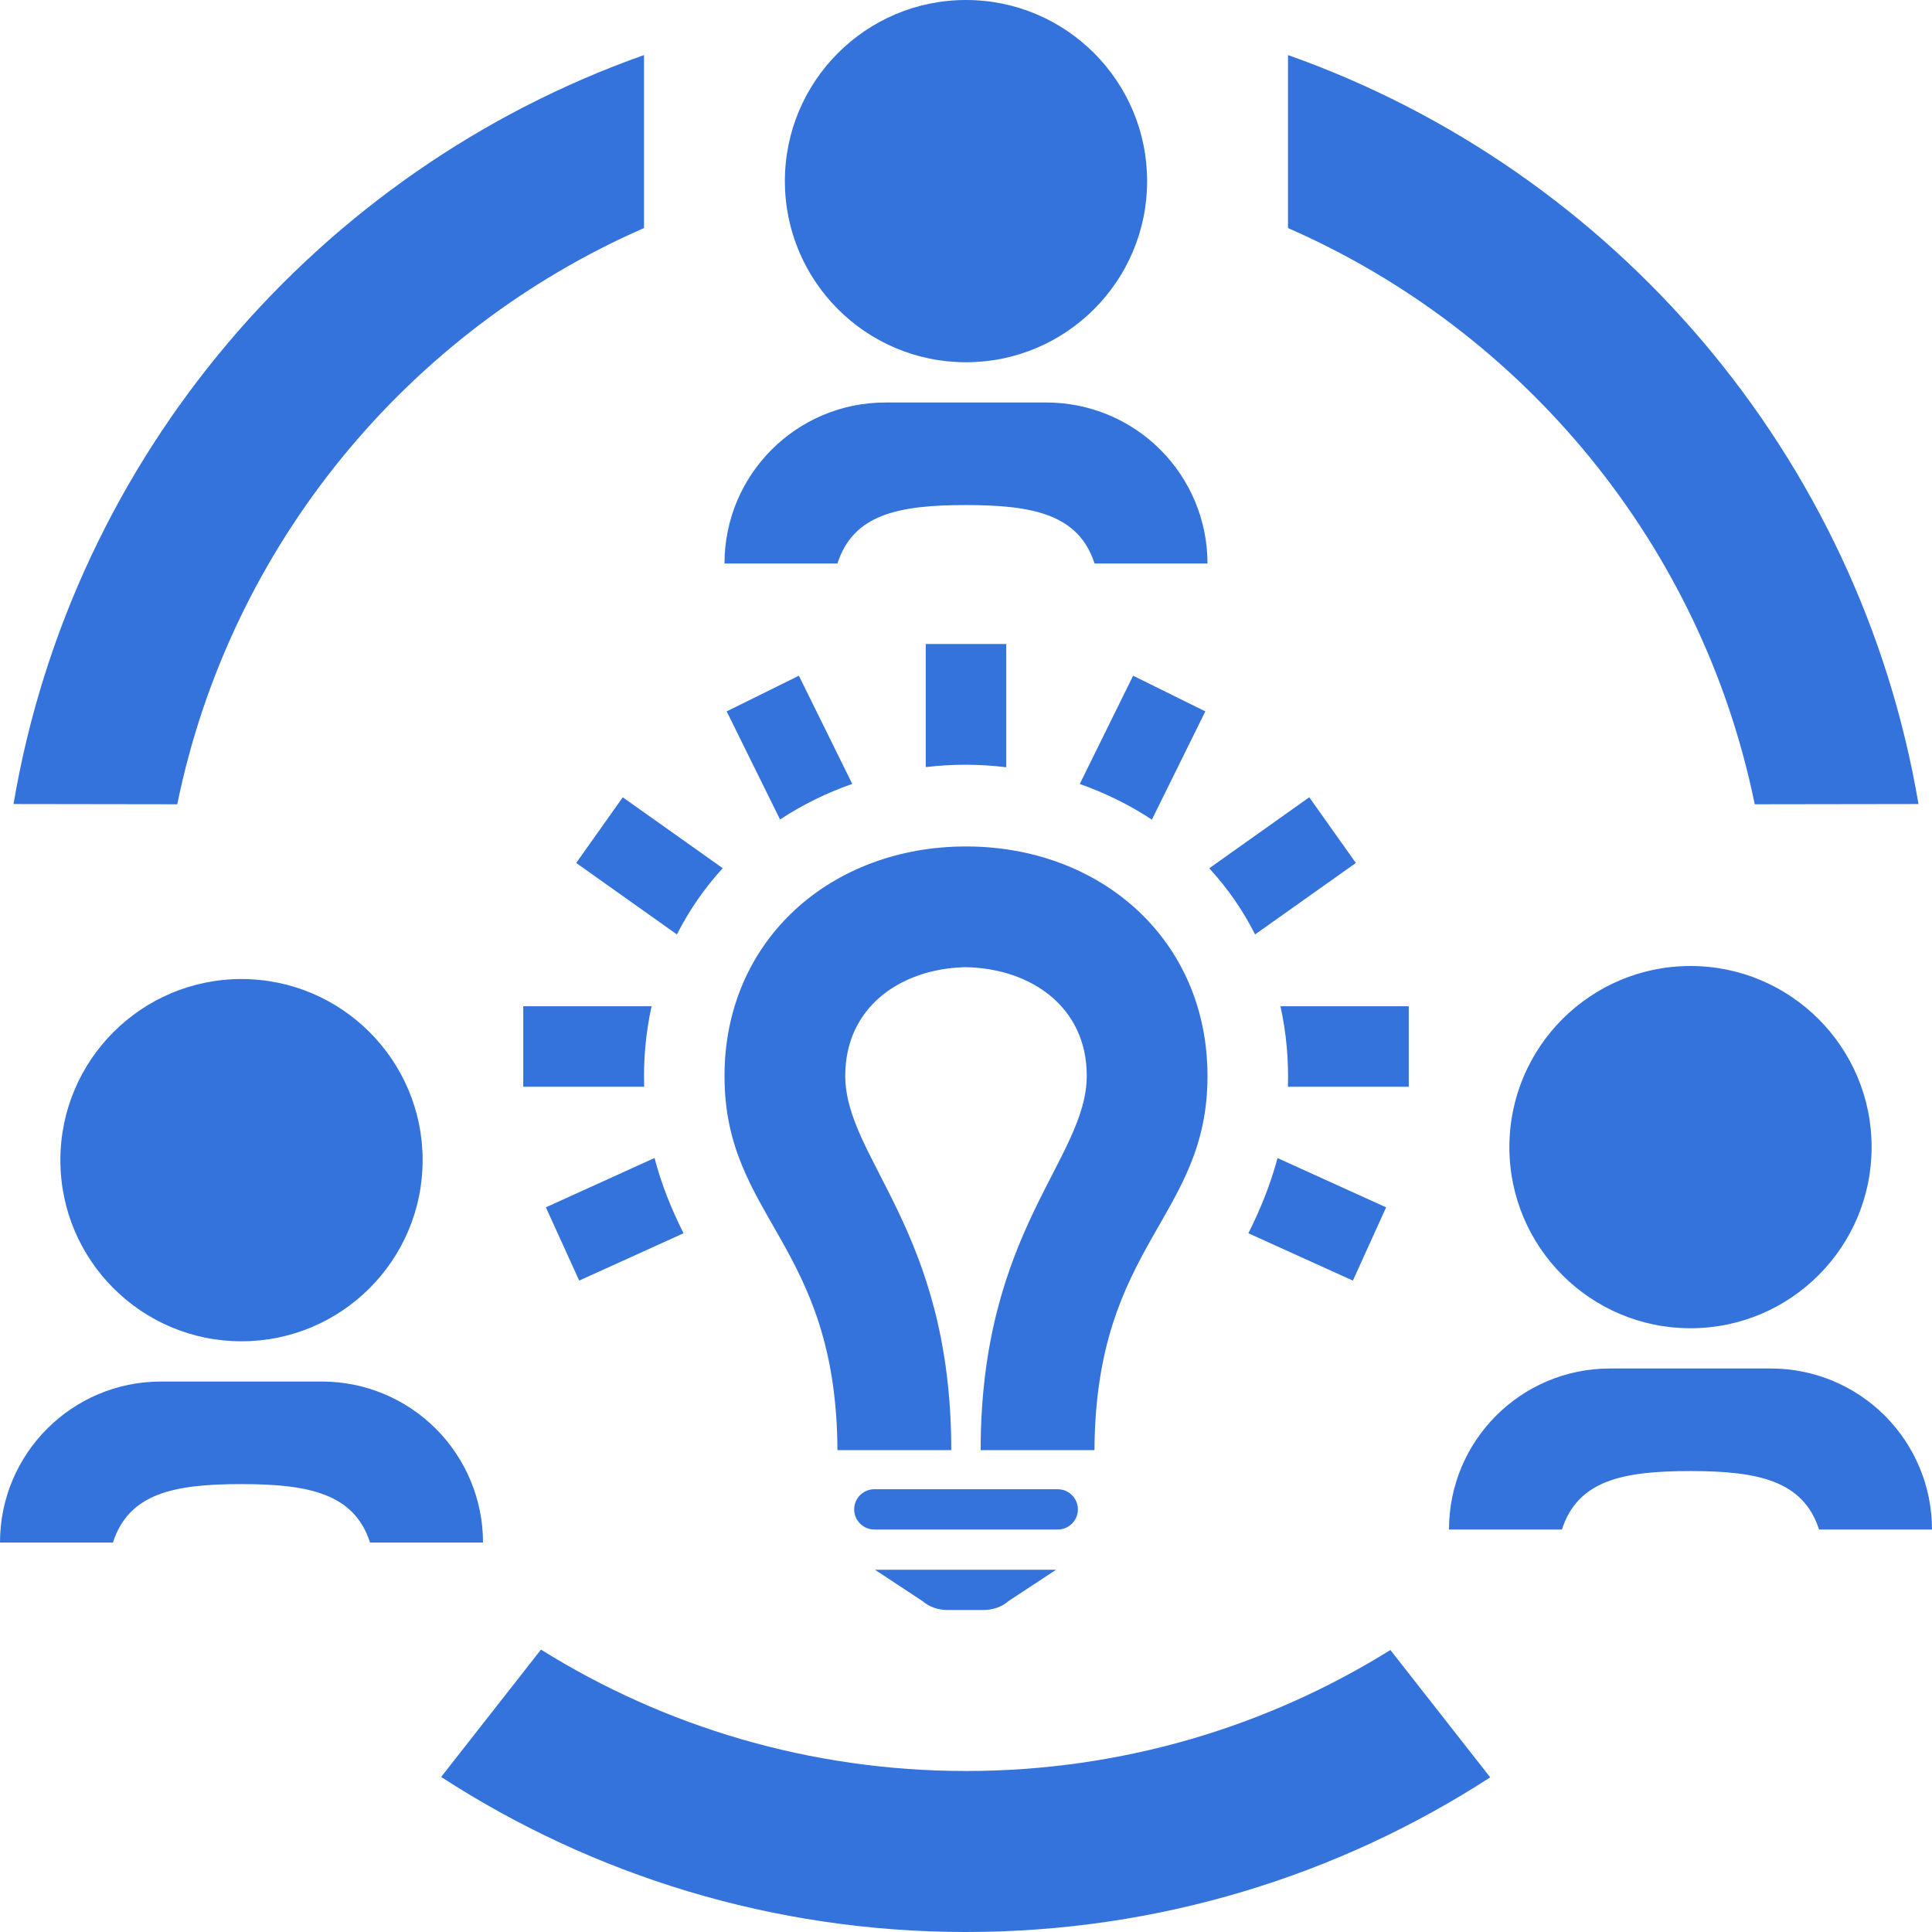
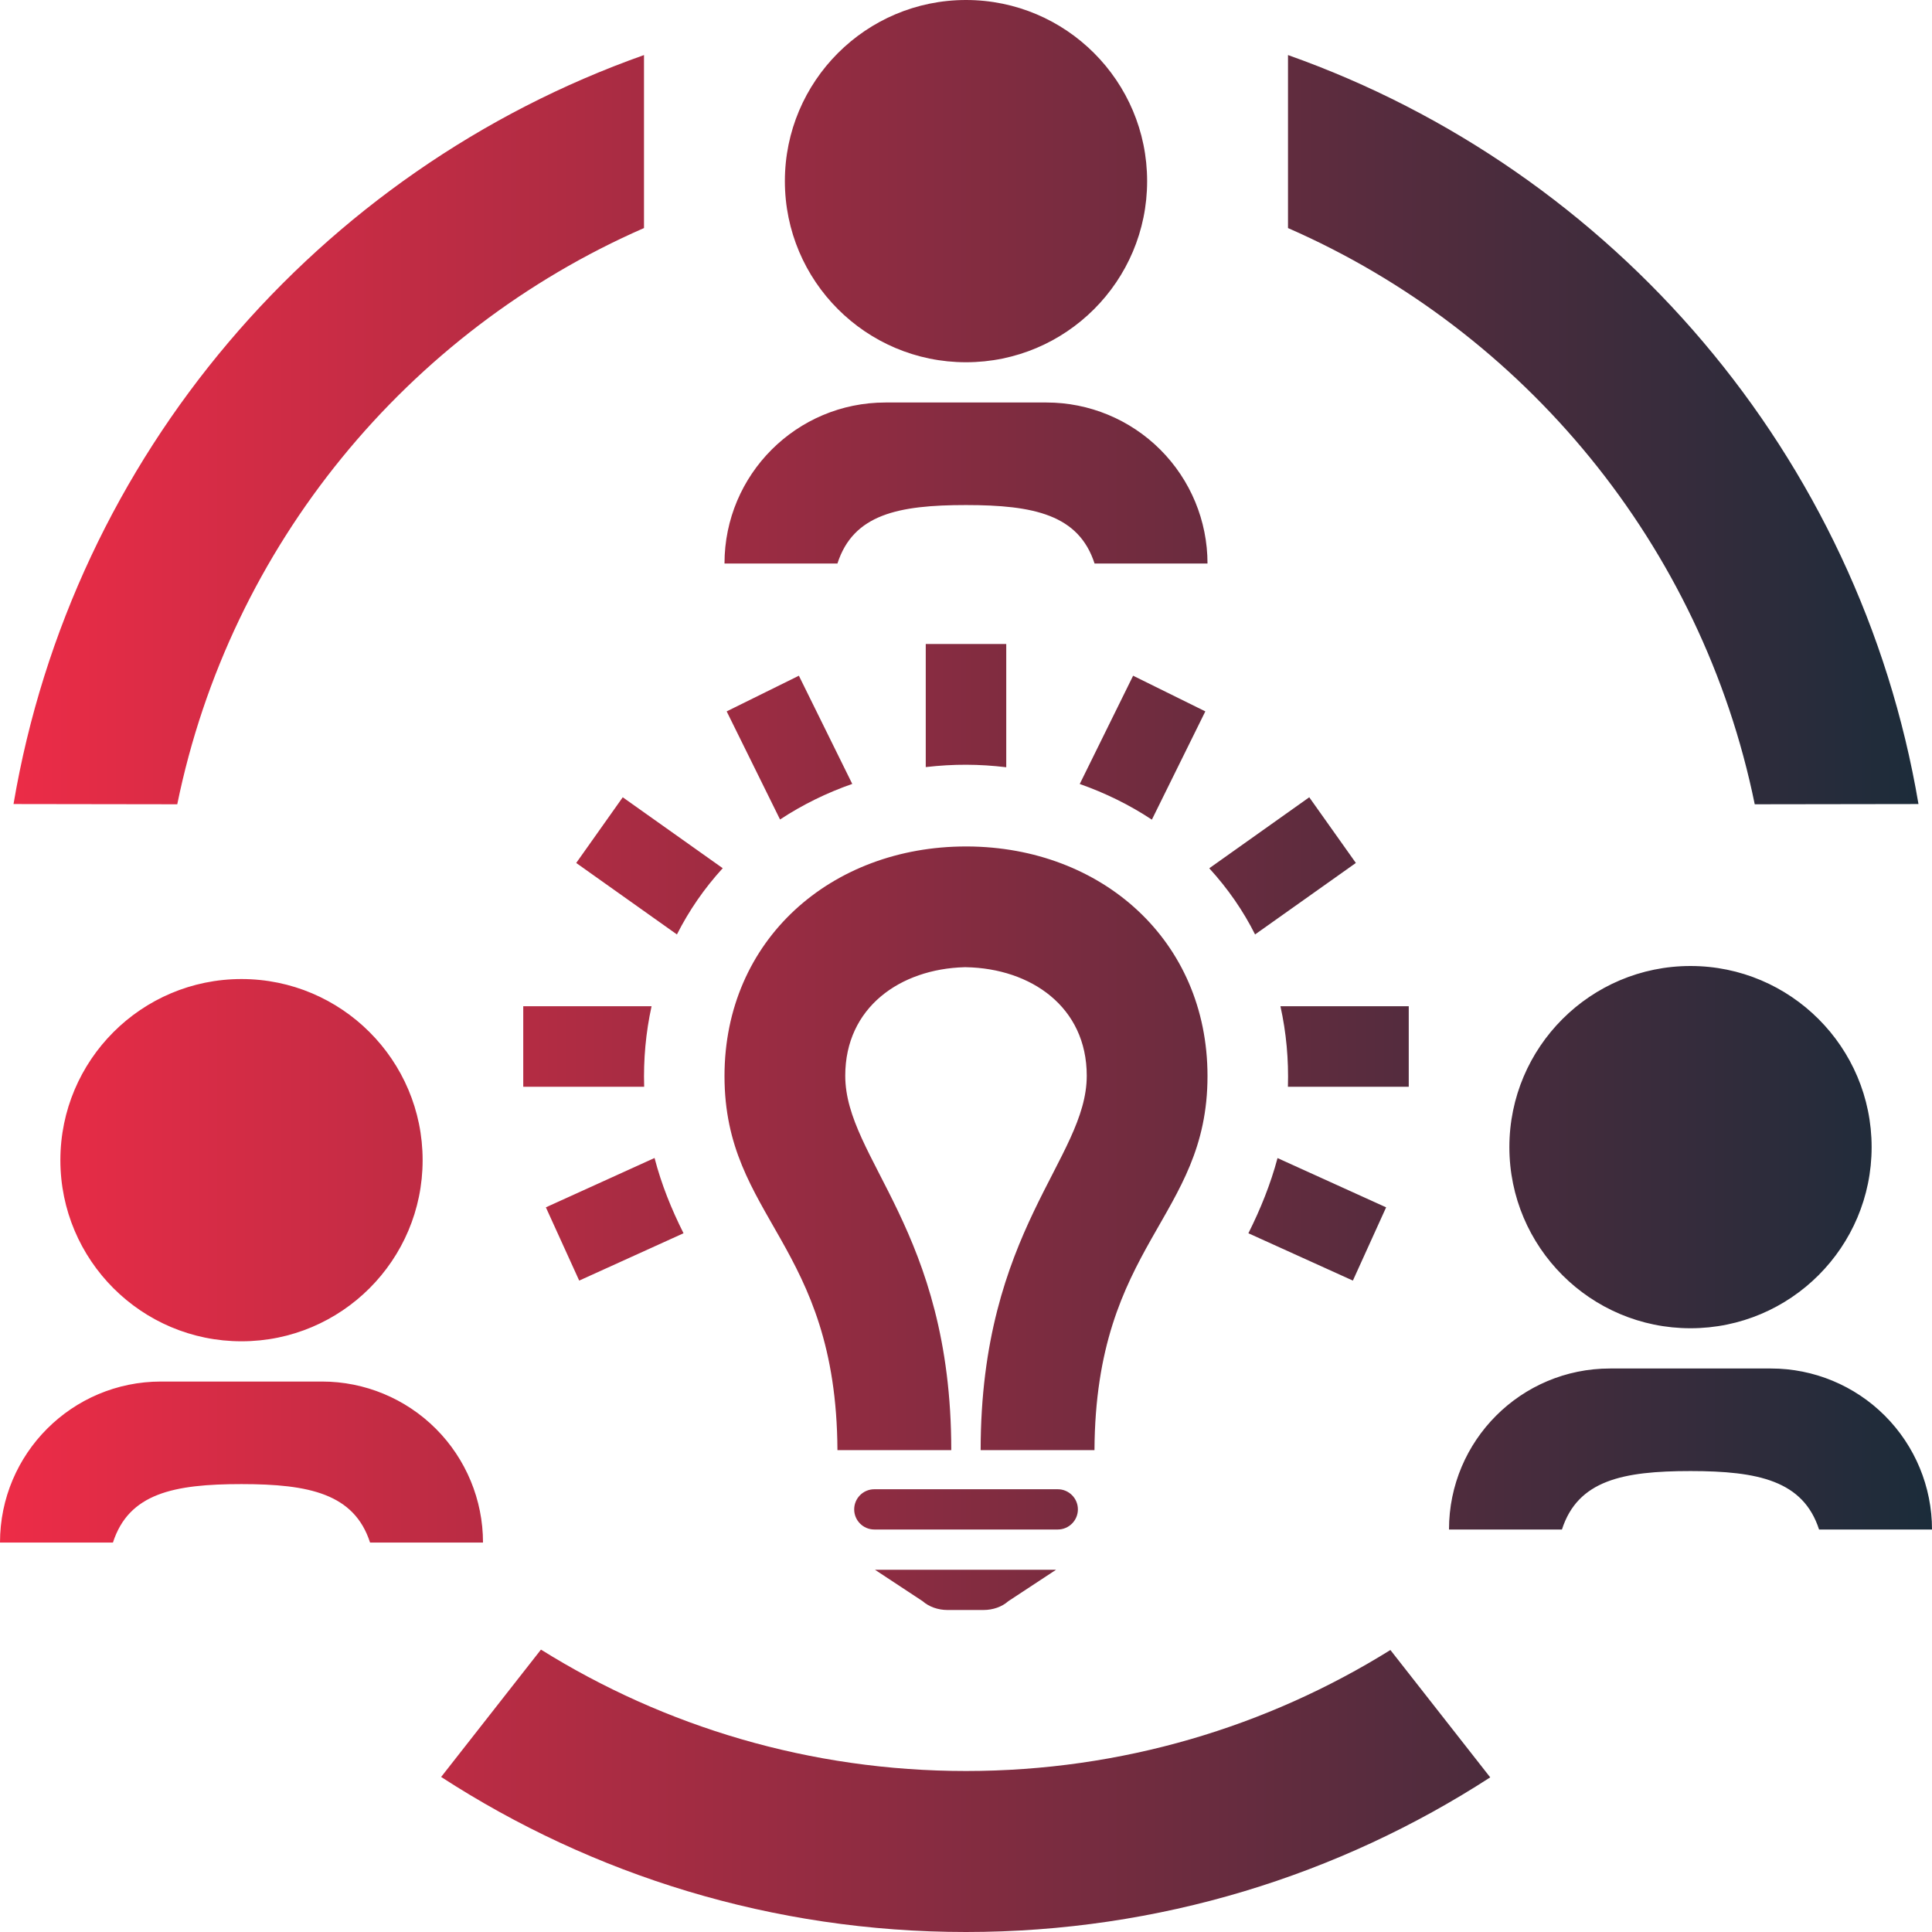
- <svg xmlns="http://www.w3.org/2000/svg" viewBox="0 0 24 24" fill="#3473db">
-   <path d="M6.72 20.492c1.532.956 3.342 1.508 5.28 1.508 1.934 0 3.741-.55 5.272-1.503l1.24 1.582c-1.876 1.215-4.112 1.921-6.512 1.921-2.403 0-4.642-.708-6.52-1.926l1.24-1.582zm5.497-.492h-.447c-.117 0-.23-.04-.308-.109l-.593-.391h2.25l-.594.391c-.077.069-.19.109-.308.109zm-10.814-.838h-1.403c0-1.104.895-2 2-2h2c.53 0 1.039.211 1.414.586s.586.884.586 1.414h-1.403c-.196-.606-.755-.726-1.597-.726s-1.4.115-1.597.726zm11.737-.162h-2.279c-.138 0-.25-.112-.25-.25s.112-.25.25-.25h2.279c.138 0 .25.112.25.25s-.112.25-.25.25zm6.263 0h-1.403c0-1.105.895-2 2-2h2c.53 0 1.039.211 1.414.586s.586.883.586 1.414h-1.403c-.196-.606-.755-.726-1.597-.726s-1.4.115-1.597.726zm-7.586-.986h-1.414c-.013-2.57-1.403-2.878-1.403-4.647 0-1.695 1.327-2.852 3-2.852h.02c1.663.009 2.98 1.163 2.98 2.852 0 1.769-1.391 2.077-1.404 4.647h-1.414c0-2.735 1.318-3.614 1.318-4.651 0-.856-.694-1.333-1.5-1.348h-.019c-.798.022-1.481.499-1.481 1.348 0 1.037 1.317 1.916 1.317 4.651zm-8.817-5.852c1.242 0 2.25 1.008 2.25 2.25s-1.008 2.25-2.25 2.25-2.25-1.008-2.25-2.25 1.008-2.25 2.25-2.25zm18-.162c1.242 0 2.25 1.008 2.25 2.25s-1.008 2.25-2.25 2.25-2.25-1.008-2.25-2.25 1.008-2.25 2.25-2.25zm-5.13 2.386l1.349.612-.413.91-1.298-.588c.15-.3.275-.608.362-.934zm-7.739-.001c.087.332.208.631.36.935l-1.296.588-.414-.91 1.35-.613zm-5.131-.873c.497 0 .9.403.9.9s-.403.9-.9.9-.9-.403-.9-.9.403-.9.9-.9zm18-.162c.497 0 .9.403.9.9s-.403.9-.9.9-.9-.403-.9-.9.403-.9.9-.9zm-3.5.15h-1.501c.01-.335-.02-.673-.093-1h1.594v1zm-9.498 0h-1.502v-1h1.594c-.072.327-.102.663-.092.998v.002zm7.02-2.714l1.242-.882.579.816-1.252.888c-.146-.291-.335-.566-.569-.822zm-6.044-.001c-.23.252-.418.525-.569.823l-1.251-.888.578-.816 1.242.881zm4.435-1.046l.663-1.345.897.443-.664 1.345c-.278-.184-.58-.332-.896-.443zm-2.826-.001c-.315.11-.618.258-.897.442l-.663-1.343.897-.443.663 1.344zm-2.587-9.054v2.149c-2.938 1.285-5.141 3.942-5.798 7.158l-2.034-.003c.732-4.328 3.785-7.872 7.832-9.304zm8 0c4.047 1.432 7.1 4.976 7.832 9.304l-2.034.003c-.657-3.216-2.86-5.873-5.798-7.158v-2.149zm-3.5 8.847c-.334-.04-.654-.042-1-.002v-1.529h1v1.531zm-2.097-2.531h-1.403c0-1.105.895-2 2-2h2c.53 0 1.039.211 1.414.586s.586.883.586 1.414h-1.403c-.196-.606-.755-.726-1.597-.726s-1.4.115-1.597.726zm1.597-7c1.242 0 2.25 1.008 2.25 2.25s-1.008 2.25-2.25 2.25-2.25-1.008-2.25-2.25 1.008-2.25 2.25-2.25zm0 1.35c.497 0 .9.403.9.9s-.403.9-.9.9-.9-.403-.9-.9.403-.9.9-.9z" />
+ <svg xmlns="http://www.w3.org/2000/svg" viewBox="0 0 24 24">
+   <defs>
+     <linearGradient id="linear" x1="0%" y1="0%" x2="100%" y2="0%">
+       <stop offset="0%" stop-color="#ee2c47" />
+       <stop offset="100%" stop-color="#1a2c3a" />
+     </linearGradient>
+   </defs>
+   <path d="M6.72 20.492c1.532.956 3.342 1.508 5.28 1.508 1.934 0 3.741-.55 5.272-1.503l1.24 1.582c-1.876 1.215-4.112 1.921-6.512 1.921-2.403 0-4.642-.708-6.52-1.926l1.24-1.582zm5.497-.492h-.447c-.117 0-.23-.04-.308-.109l-.593-.391h2.25l-.594.391c-.077.069-.19.109-.308.109zm-10.814-.838h-1.403c0-1.104.895-2 2-2h2c.53 0 1.039.211 1.414.586s.586.884.586 1.414h-1.403c-.196-.606-.755-.726-1.597-.726s-1.4.115-1.597.726zm11.737-.162h-2.279c-.138 0-.25-.112-.25-.25s.112-.25.25-.25h2.279c.138 0 .25.112.25.25s-.112.25-.25.25zm6.263 0h-1.403c0-1.105.895-2 2-2h2c.53 0 1.039.211 1.414.586s.586.883.586 1.414h-1.403c-.196-.606-.755-.726-1.597-.726s-1.4.115-1.597.726zm-7.586-.986h-1.414c-.013-2.57-1.403-2.878-1.403-4.647 0-1.695 1.327-2.852 3-2.852h.02c1.663.009 2.98 1.163 2.98 2.852 0 1.769-1.391 2.077-1.404 4.647h-1.414c0-2.735 1.318-3.614 1.318-4.651 0-.856-.694-1.333-1.5-1.348h-.019c-.798.022-1.481.499-1.481 1.348 0 1.037 1.317 1.916 1.317 4.651zm-8.817-5.852c1.242 0 2.25 1.008 2.25 2.25s-1.008 2.25-2.25 2.25-2.25-1.008-2.25-2.25 1.008-2.25 2.25-2.25zm18-.162c1.242 0 2.25 1.008 2.25 2.25s-1.008 2.25-2.25 2.25-2.25-1.008-2.25-2.25 1.008-2.25 2.25-2.25zm-5.13 2.386l1.349.612-.413.91-1.298-.588c.15-.3.275-.608.362-.934zm-7.739-.001c.087.332.208.631.36.935l-1.296.588-.414-.91 1.35-.613zm-5.131-.873c.497 0 .9.403.9.9s-.403.9-.9.9-.9-.403-.9-.9.403-.9.9-.9zm18-.162c.497 0 .9.403.9.9s-.403.9-.9.9-.9-.403-.9-.9.403-.9.9-.9zm-3.5.15h-1.501c.01-.335-.02-.673-.093-1h1.594v1zm-9.498 0h-1.502v-1h1.594c-.072.327-.102.663-.092.998v.002zm7.02-2.714l1.242-.882.579.816-1.252.888c-.146-.291-.335-.566-.569-.822zm-6.044-.001c-.23.252-.418.525-.569.823l-1.251-.888.578-.816 1.242.881zm4.435-1.046l.663-1.345.897.443-.664 1.345c-.278-.184-.58-.332-.896-.443zm-2.826-.001c-.315.11-.618.258-.897.442l-.663-1.343.897-.443.663 1.344zm-2.587-9.054v2.149c-2.938 1.285-5.141 3.942-5.798 7.158l-2.034-.003c.732-4.328 3.785-7.872 7.832-9.304zm8 0c4.047 1.432 7.1 4.976 7.832 9.304l-2.034.003c-.657-3.216-2.86-5.873-5.798-7.158v-2.149zm-3.5 8.847c-.334-.04-.654-.042-1-.002v-1.529h1v1.531zm-2.097-2.531h-1.403c0-1.105.895-2 2-2h2c.53 0 1.039.211 1.414.586s.586.883.586 1.414h-1.403c-.196-.606-.755-.726-1.597-.726s-1.4.115-1.597.726zm1.597-7c1.242 0 2.25 1.008 2.25 2.25s-1.008 2.25-2.25 2.25-2.25-1.008-2.25-2.25 1.008-2.25 2.25-2.25zm0 1.35c.497 0 .9.403.9.9s-.403.9-.9.9-.9-.403-.9-.9.403-.9.9-.9z" fill="url(#linear)" />
</svg>
